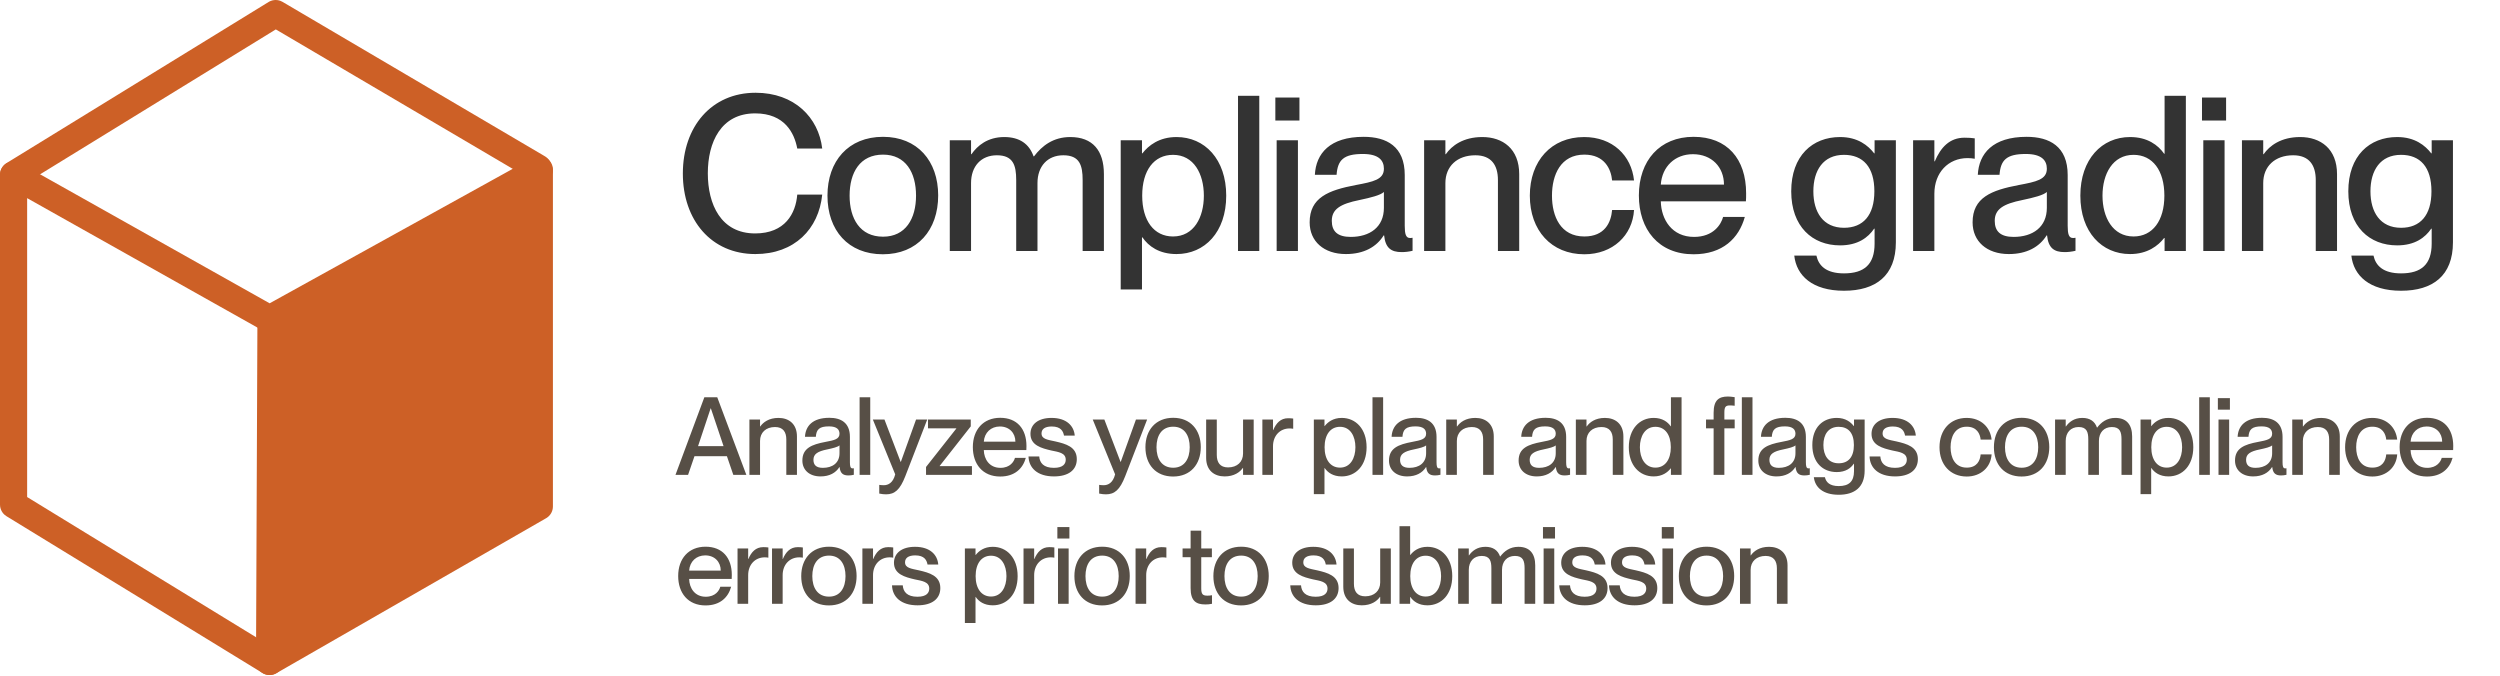
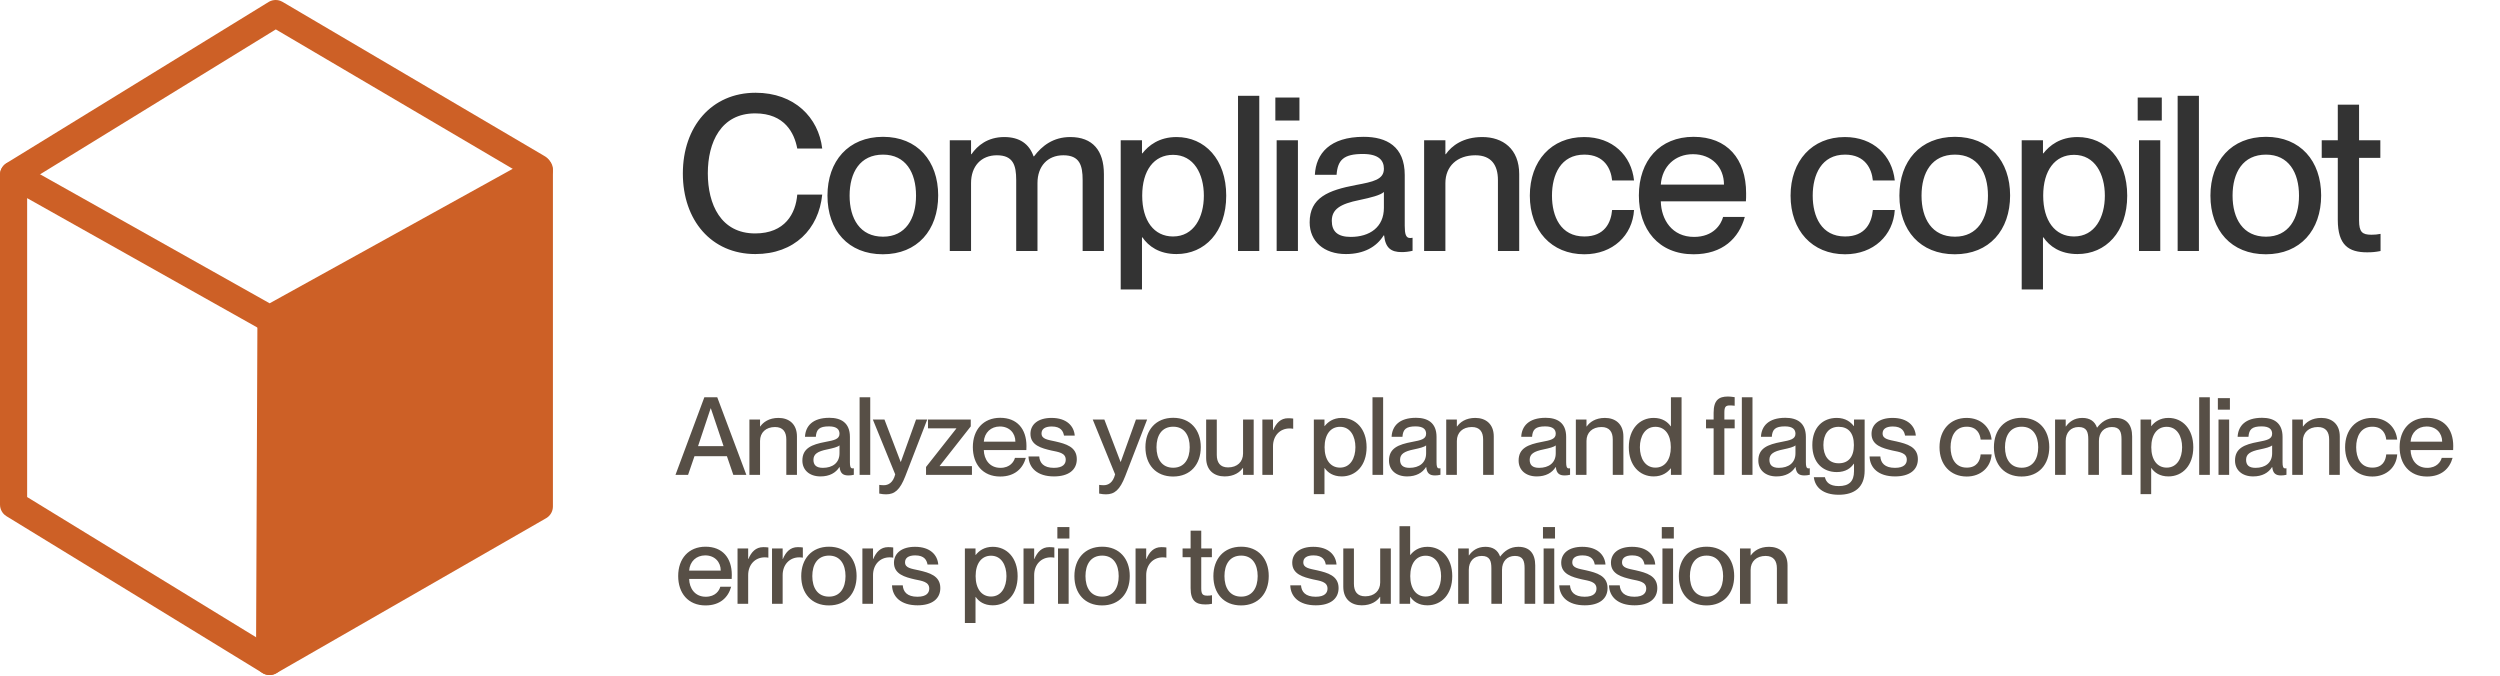
<svg xmlns="http://www.w3.org/2000/svg" width="737" height="199" viewBox="0 0 737 199" fill="none">
  <path d="M4 51.5L81.264 4L158.598 49.514" stroke="#CD6026" stroke-width="8" stroke-linecap="round" stroke-linejoin="round" />
  <path d="M159 50.5V149.302L79.471 195L79.886 94.728" fill="#CD6026" />
  <path d="M159 50.5V149.302L79.471 195L79.886 94.728" stroke="#CD6026" stroke-width="8" stroke-linecap="round" stroke-linejoin="round" />
  <path d="M79.47 194.99L4 148.767V51.575L79.47 93.993L159 50" stroke="#CD6026" stroke-width="8" stroke-linecap="round" stroke-linejoin="round" />
-   <path d="M222.68 74.896C209.688 74.896 201.304 64.912 201.304 51.152C201.304 37.328 209.752 27.344 222.744 27.344C234.2 27.344 241.304 34.64 242.392 43.792H235.032C234.2 39.312 231.384 33.424 222.616 33.424C212.504 33.424 208.664 42 208.664 51.088C208.664 60.24 212.504 68.816 222.616 68.816C231.448 68.816 234.584 62.928 235.032 57.36H242.392C241.368 67.536 234.2 74.896 222.68 74.896ZM260.255 74.96C250.079 74.96 243.935 67.92 243.935 57.68C243.935 47.504 250.079 40.336 260.319 40.336C270.431 40.336 276.575 47.44 276.575 57.616C276.575 67.856 270.431 74.96 260.255 74.96ZM260.319 69.776C266.975 69.776 270.047 64.464 270.047 57.68C270.047 50.832 266.975 45.584 260.319 45.584C253.535 45.584 250.463 50.832 250.463 57.68C250.463 64.464 253.535 69.776 260.319 69.776ZM315.513 40.4C322.105 40.4 325.433 44.368 325.433 51.344V74H319.161V53.072C319.161 48.72 318.265 45.776 313.465 45.776C308.793 45.776 305.849 49.04 305.849 53.968V74H299.577V53.072C299.577 48.72 298.681 45.776 293.881 45.776C289.209 45.776 286.265 49.04 286.265 53.968V74H279.993V41.36H286.265V45.456H286.393C288.121 42.96 291.129 40.4 296.057 40.4C300.601 40.4 303.417 42.448 304.697 46.096H304.825C307.193 42.96 310.521 40.4 315.513 40.4ZM346.833 40.4C355.153 40.4 361.489 46.928 361.489 57.68C361.489 68.432 355.153 74.896 346.833 74.896C341.713 74.896 338.577 72.592 336.785 69.968H336.657V85.328H330.385V41.36H336.657V45.2H336.785C338.577 42.896 341.713 40.4 346.833 40.4ZM345.809 69.712C351.953 69.712 354.897 64.08 354.897 57.68C354.897 51.28 351.953 45.648 345.809 45.648C340.177 45.648 336.721 50.256 336.721 57.68C336.721 65.04 340.177 69.712 345.809 69.712ZM371.237 74H364.965V28.24H371.237V74ZM383.077 35.536H375.973V28.752H383.077V35.536ZM382.629 74H376.357V41.36H382.629V74ZM396.774 74.896C390.246 74.896 386.086 71.12 386.086 65.552C386.086 58.256 391.59 56.08 399.718 54.544C404.838 53.584 407.974 52.944 407.974 49.744C407.974 47.376 406.566 45.392 401.766 45.392C396.07 45.392 394.342 47.184 394.022 51.536H387.622C387.942 45.264 392.038 40.336 402.022 40.336C408.742 40.336 414.118 43.152 414.118 51.6V66.576C414.118 68.944 414.438 70.16 415.654 70.16C415.846 70.16 416.038 70.16 416.422 70.096V73.936C415.334 74.192 414.246 74.32 413.222 74.32C410.086 74.32 408.422 73.104 408.038 69.392H407.91C405.798 72.784 402.086 74.896 396.774 74.896ZM398.182 69.84C403.814 69.84 407.974 66.96 407.974 61.264V56.592C406.95 57.552 404.134 58.256 400.806 58.96C395.046 60.112 392.614 61.712 392.614 65.104C392.614 68.176 394.278 69.84 398.182 69.84ZM436.982 40.4C442.998 40.4 447.862 43.856 447.862 51.344V74H441.59V53.072C441.59 48.72 439.67 45.776 434.934 45.776C429.558 45.776 426.102 49.04 426.102 53.968V74H419.83V41.36H426.102V45.456H426.23C427.958 42.96 431.35 40.4 436.982 40.4ZM467.059 74.96C457.33 74.96 450.994 67.92 450.994 57.68C450.994 47.44 457.33 40.4 466.995 40.4C475.378 40.4 480.947 45.84 481.715 53.2H475.25C474.931 49.808 473.01 45.584 467.059 45.584C460.082 45.584 457.523 51.536 457.523 57.68C457.523 63.824 460.082 69.712 467.059 69.712C473.075 69.712 474.931 65.616 475.25 61.904H481.715C481.267 69.392 475.443 74.96 467.059 74.96ZM514.755 56.976C514.755 57.872 514.755 58.832 514.691 59.344H489.603C489.731 64.784 492.931 69.84 499.395 69.84C505.155 69.84 507.395 66.128 507.971 63.952H514.371C512.643 70.224 507.843 74.96 499.267 74.96C488.899 74.96 483.139 67.6 483.139 57.616C483.139 47.376 489.283 40.336 499.267 40.336C509.187 40.336 514.755 46.864 514.755 56.976ZM489.603 54.416H508.227C508.227 49.296 504.643 45.456 499.075 45.456C493.827 45.456 489.987 49.04 489.603 54.416ZM552.628 45.2V41.36H558.9V71.44C558.9 81.296 552.948 85.712 543.604 85.712C534.26 85.712 529.588 81.232 528.948 75.344H535.476C536.116 78.288 538.292 80.592 543.604 80.592C549.556 80.592 552.628 77.968 552.628 71.824V67.408H552.5C550.708 70.032 547.7 72.336 542.452 72.336C534.324 72.336 528.052 66.832 528.052 56.4C528.052 45.904 534.324 40.4 542.452 40.4C547.7 40.4 550.708 42.896 552.5 45.2H552.628ZM543.604 67.152C549.236 67.152 552.564 63.504 552.564 56.4C552.564 49.232 549.236 45.648 543.604 45.648C537.46 45.648 534.58 50.256 534.58 56.4C534.58 62.544 537.46 67.152 543.604 67.152ZM579.148 40.592C580.3 40.592 581.196 40.656 582.156 40.784V46.8C581.388 46.672 580.812 46.608 580.044 46.608C574.348 46.608 570.252 50.896 570.252 57.104V74H563.98V41.36H570.252V47.568H570.38C572.108 43.472 574.732 40.592 579.148 40.592ZM592.209 74.896C585.681 74.896 581.521 71.12 581.521 65.552C581.521 58.256 587.025 56.08 595.153 54.544C600.273 53.584 603.409 52.944 603.409 49.744C603.409 47.376 602.001 45.392 597.201 45.392C591.505 45.392 589.777 47.184 589.457 51.536H583.057C583.377 45.264 587.473 40.336 597.457 40.336C604.177 40.336 609.553 43.152 609.553 51.6V66.576C609.553 68.944 609.873 70.16 611.089 70.16C611.281 70.16 611.473 70.16 611.857 70.096V73.936C610.769 74.192 609.681 74.32 608.657 74.32C605.521 74.32 603.857 73.104 603.473 69.392H603.345C601.233 72.784 597.521 74.896 592.209 74.896ZM593.617 69.84C599.249 69.84 603.409 66.96 603.409 61.264V56.592C602.385 57.552 599.569 58.256 596.241 58.96C590.481 60.112 588.049 61.712 588.049 65.104C588.049 68.176 589.713 69.84 593.617 69.84ZM638.12 45.328V28.24H644.392V74H638.12V70.16H637.992C636.2 72.464 633.064 74.896 627.944 74.896C619.624 74.896 613.288 68.432 613.288 57.68C613.288 46.928 619.624 40.4 627.944 40.4C633.064 40.4 636.2 42.768 637.992 45.328H638.12ZM628.968 69.712C634.6 69.712 638.056 65.04 638.056 57.68C638.056 50.256 634.6 45.648 628.968 45.648C622.824 45.648 619.816 51.28 619.816 57.68C619.816 64.08 622.824 69.712 628.968 69.712ZM656.253 35.536H649.149V28.752H656.253V35.536ZM655.805 74H649.533V41.36H655.805V74ZM678.077 40.4C684.093 40.4 688.957 43.856 688.957 51.344V74H682.685V53.072C682.685 48.72 680.765 45.776 676.029 45.776C670.653 45.776 667.197 49.04 667.197 53.968V74H660.925V41.36H667.197V45.456H667.325C669.053 42.96 672.445 40.4 678.077 40.4ZM716.858 45.2V41.36H723.13V71.44C723.13 81.296 717.178 85.712 707.834 85.712C698.49 85.712 693.818 81.232 693.178 75.344H699.706C700.346 78.288 702.522 80.592 707.834 80.592C713.786 80.592 716.858 77.968 716.858 71.824V67.408H716.73C714.938 70.032 711.93 72.336 706.682 72.336C698.554 72.336 692.282 66.832 692.282 56.4C692.282 45.904 698.554 40.4 706.682 40.4C711.93 40.4 714.938 42.896 716.73 45.2H716.858ZM707.834 67.152C713.466 67.152 716.794 63.504 716.794 56.4C716.794 49.232 713.466 45.648 707.834 45.648C701.69 45.648 698.81 50.256 698.81 56.4C698.81 62.544 701.69 67.152 707.834 67.152Z" fill="#333333" />
+   <path d="M222.68 74.896C209.688 74.896 201.304 64.912 201.304 51.152C201.304 37.328 209.752 27.344 222.744 27.344C234.2 27.344 241.304 34.64 242.392 43.792H235.032C234.2 39.312 231.384 33.424 222.616 33.424C212.504 33.424 208.664 42 208.664 51.088C208.664 60.24 212.504 68.816 222.616 68.816C231.448 68.816 234.584 62.928 235.032 57.36H242.392C241.368 67.536 234.2 74.896 222.68 74.896ZM260.255 74.96C250.079 74.96 243.935 67.92 243.935 57.68C243.935 47.504 250.079 40.336 260.319 40.336C270.431 40.336 276.575 47.44 276.575 57.616C276.575 67.856 270.431 74.96 260.255 74.96ZM260.319 69.776C266.975 69.776 270.047 64.464 270.047 57.68C270.047 50.832 266.975 45.584 260.319 45.584C253.535 45.584 250.463 50.832 250.463 57.68C250.463 64.464 253.535 69.776 260.319 69.776ZM315.513 40.4C322.105 40.4 325.433 44.368 325.433 51.344V74H319.161V53.072C319.161 48.72 318.265 45.776 313.465 45.776C308.793 45.776 305.849 49.04 305.849 53.968V74H299.577V53.072C299.577 48.72 298.681 45.776 293.881 45.776C289.209 45.776 286.265 49.04 286.265 53.968V74H279.993V41.36H286.265V45.456H286.393C288.121 42.96 291.129 40.4 296.057 40.4C300.601 40.4 303.417 42.448 304.697 46.096H304.825C307.193 42.96 310.521 40.4 315.513 40.4ZM346.833 40.4C355.153 40.4 361.489 46.928 361.489 57.68C361.489 68.432 355.153 74.896 346.833 74.896C341.713 74.896 338.577 72.592 336.785 69.968H336.657V85.328H330.385V41.36H336.657V45.2H336.785C338.577 42.896 341.713 40.4 346.833 40.4ZM345.809 69.712C351.953 69.712 354.897 64.08 354.897 57.68C354.897 51.28 351.953 45.648 345.809 45.648C340.177 45.648 336.721 50.256 336.721 57.68C336.721 65.04 340.177 69.712 345.809 69.712ZM371.237 74H364.965V28.24H371.237V74ZM383.077 35.536H375.973V28.752H383.077V35.536ZM382.629 74H376.357V41.36H382.629V74ZM396.774 74.896C390.246 74.896 386.086 71.12 386.086 65.552C386.086 58.256 391.59 56.08 399.718 54.544C404.838 53.584 407.974 52.944 407.974 49.744C407.974 47.376 406.566 45.392 401.766 45.392C396.07 45.392 394.342 47.184 394.022 51.536H387.622C387.942 45.264 392.038 40.336 402.022 40.336C408.742 40.336 414.118 43.152 414.118 51.6V66.576C414.118 68.944 414.438 70.16 415.654 70.16C415.846 70.16 416.038 70.16 416.422 70.096V73.936C415.334 74.192 414.246 74.32 413.222 74.32C410.086 74.32 408.422 73.104 408.038 69.392H407.91C405.798 72.784 402.086 74.896 396.774 74.896ZM398.182 69.84C403.814 69.84 407.974 66.96 407.974 61.264V56.592C406.95 57.552 404.134 58.256 400.806 58.96C395.046 60.112 392.614 61.712 392.614 65.104C392.614 68.176 394.278 69.84 398.182 69.84ZM436.982 40.4C442.998 40.4 447.862 43.856 447.862 51.344V74H441.59V53.072C441.59 48.72 439.67 45.776 434.934 45.776C429.558 45.776 426.102 49.04 426.102 53.968V74H419.83V41.36H426.102V45.456H426.23C427.958 42.96 431.35 40.4 436.982 40.4ZM467.059 74.96C457.33 74.96 450.994 67.92 450.994 57.68C450.994 47.44 457.33 40.4 466.995 40.4C475.378 40.4 480.947 45.84 481.715 53.2H475.25C474.931 49.808 473.01 45.584 467.059 45.584C460.082 45.584 457.523 51.536 457.523 57.68C457.523 63.824 460.082 69.712 467.059 69.712C473.075 69.712 474.931 65.616 475.25 61.904H481.715C481.267 69.392 475.443 74.96 467.059 74.96ZM514.755 56.976C514.755 57.872 514.755 58.832 514.691 59.344H489.603C489.731 64.784 492.931 69.84 499.395 69.84C505.155 69.84 507.395 66.128 507.971 63.952H514.371C512.643 70.224 507.843 74.96 499.267 74.96C488.899 74.96 483.139 67.6 483.139 57.616C483.139 47.376 489.283 40.336 499.267 40.336C509.187 40.336 514.755 46.864 514.755 56.976ZM489.603 54.416H508.227C508.227 49.296 504.643 45.456 499.075 45.456C493.827 45.456 489.987 49.04 489.603 54.416ZM543.924 74.96C534.196 74.96 527.86 67.92 527.86 57.68C527.86 47.44 534.196 40.4 543.86 40.4C552.244 40.4 557.812 45.84 558.58 53.2H552.116C551.796 49.808 549.876 45.584 543.924 45.584C536.948 45.584 534.388 51.536 534.388 57.68C534.388 63.824 536.948 69.712 543.924 69.712C549.94 69.712 551.796 65.616 552.116 61.904H558.58C558.132 69.392 552.308 74.96 543.924 74.96ZM576.259 74.96C566.083 74.96 559.939 67.92 559.939 57.68C559.939 47.504 566.083 40.336 576.323 40.336C586.435 40.336 592.579 47.44 592.579 57.616C592.579 67.856 586.435 74.96 576.259 74.96ZM576.323 69.776C582.979 69.776 586.051 64.464 586.051 57.68C586.051 50.832 582.979 45.584 576.323 45.584C569.539 45.584 566.467 50.832 566.467 57.68C566.467 64.464 569.539 69.776 576.323 69.776ZM612.446 40.4C620.766 40.4 627.102 46.928 627.102 57.68C627.102 68.432 620.766 74.896 612.446 74.896C607.326 74.896 604.19 72.592 602.398 69.968H602.27V85.328H595.998V41.36H602.27V45.2H602.398C604.19 42.896 607.326 40.4 612.446 40.4ZM611.422 69.712C617.566 69.712 620.51 64.08 620.51 57.68C620.51 51.28 617.566 45.648 611.422 45.648C605.79 45.648 602.334 50.256 602.334 57.68C602.334 65.04 605.79 69.712 611.422 69.712ZM637.297 35.536H630.193V28.752H637.297V35.536ZM636.849 74H630.577V41.36H636.849V74ZM648.242 74H641.97V28.24H648.242V74ZM667.955 74.96C657.778 74.96 651.634 67.92 651.634 57.68C651.634 47.504 657.778 40.336 668.018 40.336C678.131 40.336 684.275 47.44 684.275 57.616C684.275 67.856 678.131 74.96 667.955 74.96ZM668.018 69.776C674.674 69.776 677.747 64.464 677.747 57.68C677.747 50.832 674.674 45.584 668.018 45.584C661.234 45.584 658.162 50.832 658.162 57.68C658.162 64.464 661.234 69.776 668.018 69.776ZM699.1 69.2C700.188 69.2 700.7 69.136 701.788 68.944V74C700.188 74.32 699.164 74.384 697.82 74.384C692.444 74.384 689.18 72.336 689.18 64.784V46.544H684.444V41.36H689.18V30.864H695.452V41.36H701.724V46.544H695.452V64.976C695.452 68.432 696.412 69.2 699.1 69.2Z" fill="#333333" />
  <path d="M202.84 140H199.128L207.64 117.12H211.448L220.024 140H216.184L214.296 134.496H204.728L202.84 140ZM209.496 120.384L205.784 131.52H213.304L209.56 120.384H209.496ZM229.501 123.2C232.509 123.2 234.941 124.928 234.941 128.672V140H231.805V129.536C231.805 127.36 230.845 125.888 228.477 125.888C225.789 125.888 224.061 127.52 224.061 129.984V140H220.925V123.68H224.061V125.728H224.125C224.989 124.48 226.685 123.2 229.501 123.2ZM241.883 140.448C238.619 140.448 236.539 138.56 236.539 135.776C236.539 132.128 239.291 131.04 243.355 130.272C245.915 129.792 247.483 129.472 247.483 127.872C247.483 126.688 246.779 125.696 244.379 125.696C241.531 125.696 240.667 126.592 240.507 128.768H237.307C237.467 125.632 239.515 123.168 244.507 123.168C247.867 123.168 250.555 124.576 250.555 128.8V136.288C250.555 137.472 250.715 138.08 251.323 138.08C251.419 138.08 251.515 138.08 251.707 138.048V139.968C251.163 140.096 250.619 140.16 250.107 140.16C248.539 140.16 247.707 139.552 247.515 137.696H247.451C246.395 139.392 244.539 140.448 241.883 140.448ZM242.587 137.92C245.403 137.92 247.483 136.48 247.483 133.632V131.296C246.971 131.776 245.563 132.128 243.899 132.48C241.019 133.056 239.803 133.856 239.803 135.552C239.803 137.088 240.635 137.92 242.587 137.92ZM256.547 140H253.411V117.12H256.547V140ZM261.22 145.728C260.516 145.728 260.036 145.664 259.203 145.504V142.944C259.747 143.008 260.036 143.04 260.547 143.04C261.796 143.04 263.267 142.4 263.908 139.84L257.315 123.68H260.74L265.508 136.16H265.571L270.052 123.68H273.347L266.884 140.384C265.316 144.416 263.747 145.728 261.22 145.728ZM286.531 140H272.995V137.664L281.923 126.336V126.272H273.571V123.68H286.179V125.696L277.027 137.344V137.408H286.531V140ZM302.601 131.488C302.601 131.936 302.601 132.416 302.569 132.672H290.025C290.089 135.392 291.689 137.92 294.921 137.92C297.801 137.92 298.921 136.064 299.209 134.976H302.409C301.545 138.112 299.145 140.48 294.857 140.48C289.673 140.48 286.793 136.8 286.793 131.808C286.793 126.688 289.865 123.168 294.857 123.168C299.817 123.168 302.601 126.432 302.601 131.488ZM290.025 130.208H299.337C299.337 127.648 297.545 125.728 294.761 125.728C292.137 125.728 290.217 127.52 290.025 130.208ZM310.722 140.448C305.762 140.448 303.298 137.888 303.202 134.56H306.37C306.498 136.448 307.65 137.92 310.69 137.92C313.442 137.92 314.178 136.704 314.178 135.52C314.178 133.472 312.002 133.248 309.89 132.8C307.042 132.128 303.778 131.296 303.778 127.904C303.778 125.088 306.05 123.2 309.986 123.2C314.466 123.2 316.61 125.6 316.834 128.416H313.666C313.442 127.168 312.77 125.728 310.05 125.728C307.938 125.728 307.042 126.56 307.042 127.776C307.042 129.472 308.866 129.632 311.17 130.144C314.178 130.848 317.442 131.712 317.442 135.36C317.442 138.528 315.01 140.448 310.722 140.448ZM326.045 145.728C325.341 145.728 324.861 145.664 324.029 145.504V142.944C324.573 143.008 324.861 143.04 325.373 143.04C326.621 143.04 328.093 142.4 328.733 139.84L322.141 123.68H325.565L330.333 136.16H330.397L334.877 123.68H338.173L331.709 140.384C330.141 144.416 328.573 145.728 326.045 145.728ZM345.831 140.48C340.743 140.48 337.671 136.96 337.671 131.84C337.671 126.752 340.743 123.168 345.863 123.168C350.919 123.168 353.991 126.72 353.991 131.808C353.991 136.928 350.919 140.48 345.831 140.48ZM345.863 137.888C349.191 137.888 350.727 135.232 350.727 131.84C350.727 128.416 349.191 125.792 345.863 125.792C342.471 125.792 340.935 128.416 340.935 131.84C340.935 135.232 342.471 137.888 345.863 137.888ZM366.452 133.696V123.68H369.588V140H366.452V137.952H366.388C365.524 139.2 363.828 140.448 361.012 140.448C358.004 140.448 355.572 138.72 355.572 134.976V123.68H358.708V134.112C358.708 136.32 359.668 137.792 362.036 137.792C364.724 137.792 366.452 136.16 366.452 133.696ZM379.73 123.296C380.306 123.296 380.754 123.328 381.234 123.392V126.4C380.85 126.336 380.562 126.304 380.178 126.304C377.33 126.304 375.282 128.448 375.282 131.552V140H372.146V123.68H375.282V126.784H375.346C376.21 124.736 377.522 123.296 379.73 123.296ZM395.544 123.2C399.704 123.2 402.872 126.464 402.872 131.84C402.872 137.216 399.704 140.448 395.544 140.448C392.984 140.448 391.416 139.296 390.52 137.984H390.456V145.664H387.32V123.68H390.456V125.6H390.52C391.416 124.448 392.984 123.2 395.544 123.2ZM395.032 137.856C398.104 137.856 399.576 135.04 399.576 131.84C399.576 128.64 398.104 125.824 395.032 125.824C392.216 125.824 390.488 128.128 390.488 131.84C390.488 135.52 392.216 137.856 395.032 137.856ZM407.746 140H404.61V117.12H407.746V140ZM414.818 140.448C411.554 140.448 409.474 138.56 409.474 135.776C409.474 132.128 412.226 131.04 416.29 130.272C418.85 129.792 420.418 129.472 420.418 127.872C420.418 126.688 419.714 125.696 417.314 125.696C414.466 125.696 413.602 126.592 413.442 128.768H410.242C410.402 125.632 412.45 123.168 417.442 123.168C420.802 123.168 423.49 124.576 423.49 128.8V136.288C423.49 137.472 423.65 138.08 424.258 138.08C424.354 138.08 424.45 138.08 424.642 138.048V139.968C424.098 140.096 423.554 140.16 423.042 140.16C421.474 140.16 420.642 139.552 420.45 137.696H420.386C419.33 139.392 417.474 140.448 414.818 140.448ZM415.522 137.92C418.338 137.92 420.418 136.48 420.418 133.632V131.296C419.906 131.776 418.498 132.128 416.834 132.48C413.954 133.056 412.738 133.856 412.738 135.552C412.738 137.088 413.57 137.92 415.522 137.92ZM434.922 123.2C437.93 123.2 440.362 124.928 440.362 128.672V140H437.226V129.536C437.226 127.36 436.266 125.888 433.898 125.888C431.21 125.888 429.482 127.52 429.482 129.984V140H426.346V123.68H429.482V125.728H429.546C430.41 124.48 432.106 123.2 434.922 123.2ZM453.032 140.448C449.768 140.448 447.688 138.56 447.688 135.776C447.688 132.128 450.44 131.04 454.504 130.272C457.064 129.792 458.632 129.472 458.632 127.872C458.632 126.688 457.928 125.696 455.528 125.696C452.68 125.696 451.816 126.592 451.656 128.768H448.456C448.616 125.632 450.664 123.168 455.656 123.168C459.016 123.168 461.704 124.576 461.704 128.8V136.288C461.704 137.472 461.864 138.08 462.472 138.08C462.568 138.08 462.664 138.08 462.856 138.048V139.968C462.312 140.096 461.768 140.16 461.256 140.16C459.688 140.16 458.856 139.552 458.664 137.696H458.6C457.544 139.392 455.688 140.448 453.032 140.448ZM453.736 137.92C456.552 137.92 458.632 136.48 458.632 133.632V131.296C458.12 131.776 456.712 132.128 455.048 132.48C452.168 133.056 450.952 133.856 450.952 135.552C450.952 137.088 451.784 137.92 453.736 137.92ZM473.136 123.2C476.144 123.2 478.576 124.928 478.576 128.672V140H475.44V129.536C475.44 127.36 474.48 125.888 472.112 125.888C469.424 125.888 467.696 127.52 467.696 129.984V140H464.56V123.68H467.696V125.728H467.76C468.624 124.48 470.32 123.2 473.136 123.2ZM492.59 125.664V117.12H495.726V140H492.59V138.08H492.526C491.63 139.232 490.062 140.448 487.502 140.448C483.342 140.448 480.174 137.216 480.174 131.84C480.174 126.464 483.342 123.2 487.502 123.2C490.062 123.2 491.63 124.384 492.526 125.664H492.59ZM488.014 137.856C490.83 137.856 492.558 135.52 492.558 131.84C492.558 128.128 490.83 125.824 488.014 125.824C484.942 125.824 483.438 128.64 483.438 131.84C483.438 135.04 484.942 137.856 488.014 137.856ZM505.176 123.68V121.696C505.176 117.92 506.744 116.896 509.4 116.896C510.008 116.896 510.488 116.96 511.384 117.088V119.616C510.744 119.552 510.488 119.52 510.04 119.52C508.728 119.52 508.344 119.904 508.344 121.632V123.68H511.384V126.272H508.344V140H505.176V126.272H502.936V123.68H505.176ZM513.496 140V117.12H516.632V140H513.496ZM523.701 140.448C520.437 140.448 518.357 138.56 518.357 135.776C518.357 132.128 521.109 131.04 525.173 130.272C527.733 129.792 529.301 129.472 529.301 127.872C529.301 126.688 528.597 125.696 526.197 125.696C523.349 125.696 522.485 126.592 522.325 128.768H519.125C519.285 125.632 521.333 123.168 526.325 123.168C529.685 123.168 532.373 124.576 532.373 128.8V136.288C532.373 137.472 532.533 138.08 533.141 138.08C533.237 138.08 533.333 138.08 533.525 138.048V139.968C532.981 140.096 532.437 140.16 531.925 140.16C530.357 140.16 529.525 139.552 529.333 137.696H529.269C528.213 139.392 526.357 140.448 523.701 140.448ZM524.405 137.92C527.221 137.92 529.301 136.48 529.301 133.632V131.296C528.789 131.776 527.381 132.128 525.717 132.48C522.837 133.056 521.621 133.856 521.621 135.552C521.621 137.088 522.453 137.92 524.405 137.92ZM546.561 125.6V123.68H549.697V138.72C549.697 143.648 546.721 145.856 542.049 145.856C537.377 145.856 535.041 143.616 534.721 140.672H537.985C538.305 142.144 539.393 143.296 542.049 143.296C545.025 143.296 546.561 141.984 546.561 138.912V136.704H546.497C545.601 138.016 544.097 139.168 541.473 139.168C537.409 139.168 534.273 136.416 534.273 131.2C534.273 125.952 537.409 123.2 541.473 123.2C544.097 123.2 545.601 124.448 546.497 125.6H546.561ZM542.049 136.576C544.865 136.576 546.529 134.752 546.529 131.2C546.529 127.616 544.865 125.824 542.049 125.824C538.977 125.824 537.537 128.128 537.537 131.2C537.537 134.272 538.977 136.576 542.049 136.576ZM558.67 140.448C553.71 140.448 551.246 137.888 551.15 134.56H554.318C554.446 136.448 555.598 137.92 558.638 137.92C561.39 137.92 562.126 136.704 562.126 135.52C562.126 133.472 559.95 133.248 557.838 132.8C554.99 132.128 551.726 131.296 551.726 127.904C551.726 125.088 553.998 123.2 557.934 123.2C562.414 123.2 564.558 125.6 564.782 128.416H561.614C561.39 127.168 560.718 125.728 557.998 125.728C555.886 125.728 554.99 126.56 554.99 127.776C554.99 129.472 556.814 129.632 559.118 130.144C562.126 130.848 565.39 131.712 565.39 135.36C565.39 138.528 562.958 140.448 558.67 140.448ZM579.798 140.48C574.934 140.48 571.766 136.96 571.766 131.84C571.766 126.72 574.934 123.2 579.766 123.2C583.958 123.2 586.742 125.92 587.126 129.6H583.894C583.734 127.904 582.774 125.792 579.798 125.792C576.31 125.792 575.03 128.768 575.03 131.84C575.03 134.912 576.31 137.856 579.798 137.856C582.806 137.856 583.734 135.808 583.894 133.952H587.126C586.902 137.696 583.99 140.48 579.798 140.48ZM595.966 140.48C590.878 140.48 587.806 136.96 587.806 131.84C587.806 126.752 590.878 123.168 595.998 123.168C601.054 123.168 604.126 126.72 604.126 131.808C604.126 136.928 601.054 140.48 595.966 140.48ZM595.998 137.888C599.326 137.888 600.862 135.232 600.862 131.84C600.862 128.416 599.326 125.792 595.998 125.792C592.606 125.792 591.07 128.416 591.07 131.84C591.07 135.232 592.606 137.888 595.998 137.888ZM623.595 123.2C626.891 123.2 628.555 125.184 628.555 128.672V140H625.419V129.536C625.419 127.36 624.971 125.888 622.571 125.888C620.235 125.888 618.763 127.52 618.763 129.984V140H615.627V129.536C615.627 127.36 615.179 125.888 612.779 125.888C610.443 125.888 608.971 127.52 608.971 129.984V140H605.835V123.68H608.971V125.728H609.035C609.899 124.48 611.403 123.2 613.867 123.2C616.139 123.2 617.547 124.224 618.187 126.048H618.251C619.435 124.48 621.099 123.2 623.595 123.2ZM639.255 123.2C643.415 123.2 646.583 126.464 646.583 131.84C646.583 137.216 643.415 140.448 639.255 140.448C636.695 140.448 635.127 139.296 634.231 137.984H634.167V145.664H631.031V123.68H634.167V125.6H634.231C635.127 124.448 636.695 123.2 639.255 123.2ZM638.743 137.856C641.815 137.856 643.287 135.04 643.287 131.84C643.287 128.64 641.815 125.824 638.743 125.824C635.927 125.824 634.199 128.128 634.199 131.84C634.199 135.52 635.927 137.856 638.743 137.856ZM651.457 140H648.321V117.12H651.457V140ZM657.378 120.768H653.826V117.376H657.378V120.768ZM657.154 140H654.018V123.68H657.154V140ZM664.226 140.448C660.962 140.448 658.882 138.56 658.882 135.776C658.882 132.128 661.634 131.04 665.698 130.272C668.258 129.792 669.826 129.472 669.826 127.872C669.826 126.688 669.122 125.696 666.722 125.696C663.874 125.696 663.01 126.592 662.85 128.768H659.65C659.81 125.632 661.858 123.168 666.85 123.168C670.21 123.168 672.898 124.576 672.898 128.8V136.288C672.898 137.472 673.058 138.08 673.666 138.08C673.762 138.08 673.858 138.08 674.05 138.048V139.968C673.506 140.096 672.962 140.16 672.45 140.16C670.882 140.16 670.05 139.552 669.858 137.696H669.794C668.738 139.392 666.882 140.448 664.226 140.448ZM664.93 137.92C667.746 137.92 669.826 136.48 669.826 133.632V131.296C669.314 131.776 667.906 132.128 666.242 132.48C663.362 133.056 662.146 133.856 662.146 135.552C662.146 137.088 662.978 137.92 664.93 137.92ZM684.33 123.2C687.338 123.2 689.77 124.928 689.77 128.672V140H686.634V129.536C686.634 127.36 685.674 125.888 683.306 125.888C680.618 125.888 678.89 127.52 678.89 129.984V140H675.754V123.68H678.89V125.728H678.954C679.818 124.48 681.514 123.2 684.33 123.2ZM699.368 140.48C694.504 140.48 691.336 136.96 691.336 131.84C691.336 126.72 694.504 123.2 699.336 123.2C703.528 123.2 706.312 125.92 706.696 129.6H703.464C703.304 127.904 702.344 125.792 699.368 125.792C695.88 125.792 694.6 128.768 694.6 131.84C694.6 134.912 695.88 137.856 699.368 137.856C702.376 137.856 703.304 135.808 703.464 133.952H706.696C706.472 137.696 703.56 140.48 699.368 140.48ZM723.216 131.488C723.216 131.936 723.216 132.416 723.184 132.672H710.64C710.704 135.392 712.304 137.92 715.536 137.92C718.416 137.92 719.536 136.064 719.824 134.976H723.024C722.16 138.112 719.76 140.48 715.472 140.48C710.288 140.48 707.408 136.8 707.408 131.808C707.408 126.688 710.48 123.168 715.472 123.168C720.432 123.168 723.216 126.432 723.216 131.488ZM710.64 130.208H719.952C719.952 127.648 718.16 125.728 715.376 125.728C712.752 125.728 710.832 127.52 710.64 130.208ZM215.736 169.488C215.736 169.936 215.736 170.416 215.704 170.672H203.16C203.224 173.392 204.824 175.92 208.056 175.92C210.936 175.92 212.056 174.064 212.344 172.976H215.544C214.68 176.112 212.28 178.48 207.992 178.48C202.808 178.48 199.928 174.8 199.928 169.808C199.928 164.688 203 161.168 207.992 161.168C212.952 161.168 215.736 164.432 215.736 169.488ZM203.16 168.208H212.472C212.472 165.648 210.68 163.728 207.896 163.728C205.272 163.728 203.352 165.52 203.16 168.208ZM225.009 161.296C225.585 161.296 226.033 161.328 226.513 161.392V164.4C226.129 164.336 225.841 164.304 225.457 164.304C222.609 164.304 220.561 166.448 220.561 169.552V178H217.425V161.68H220.561V164.784H220.625C221.489 162.736 222.801 161.296 225.009 161.296ZM235.174 161.296C235.75 161.296 236.198 161.328 236.678 161.392V164.4C236.294 164.336 236.006 164.304 235.622 164.304C232.774 164.304 230.726 166.448 230.726 169.552V178H227.59V161.68H230.726V164.784H230.79C231.654 162.736 232.966 161.296 235.174 161.296ZM244.363 178.48C239.275 178.48 236.203 174.96 236.203 169.84C236.203 164.752 239.275 161.168 244.395 161.168C249.451 161.168 252.524 164.72 252.524 169.808C252.524 174.928 249.451 178.48 244.363 178.48ZM244.395 175.888C247.723 175.888 249.259 173.232 249.259 169.84C249.259 166.416 247.723 163.792 244.395 163.792C241.003 163.792 239.467 166.416 239.467 169.84C239.467 173.232 241.003 175.888 244.395 175.888ZM261.817 161.296C262.392 161.296 262.84 161.328 263.321 161.392V164.4C262.937 164.336 262.649 164.304 262.265 164.304C259.417 164.304 257.369 166.448 257.369 169.552V178H254.232V161.68H257.369V164.784H257.432C258.297 162.736 259.609 161.296 261.817 161.296ZM270.486 178.448C265.526 178.448 263.062 175.888 262.966 172.56H266.134C266.262 174.448 267.414 175.92 270.454 175.92C273.206 175.92 273.942 174.704 273.942 173.52C273.942 171.472 271.766 171.248 269.654 170.8C266.806 170.128 263.542 169.296 263.542 165.904C263.542 163.088 265.814 161.2 269.75 161.2C274.23 161.2 276.374 163.6 276.598 166.416H273.43C273.206 165.168 272.534 163.728 269.814 163.728C267.702 163.728 266.806 164.56 266.806 165.776C266.806 167.472 268.63 167.632 270.934 168.144C273.942 168.848 277.206 169.712 277.206 173.36C277.206 176.528 274.774 178.448 270.486 178.448ZM292.67 161.2C296.83 161.2 299.998 164.464 299.998 169.84C299.998 175.216 296.83 178.448 292.67 178.448C290.11 178.448 288.542 177.296 287.646 175.984H287.582V183.664H284.446V161.68H287.582V163.6H287.646C288.542 162.448 290.11 161.2 292.67 161.2ZM292.158 175.856C295.23 175.856 296.702 173.04 296.702 169.84C296.702 166.64 295.23 163.824 292.158 163.824C289.342 163.824 287.614 166.128 287.614 169.84C287.614 173.52 289.342 175.856 292.158 175.856ZM309.32 161.296C309.896 161.296 310.344 161.328 310.824 161.392V164.4C310.44 164.336 310.152 164.304 309.768 164.304C306.92 164.304 304.872 166.448 304.872 169.552V178H301.736V161.68H304.872V164.784H304.936C305.8 162.736 307.112 161.296 309.32 161.296ZM315.261 158.768H311.709V155.376H315.261V158.768ZM315.037 178H311.901V161.68H315.037V178ZM324.894 178.48C319.806 178.48 316.734 174.96 316.734 169.84C316.734 164.752 319.806 161.168 324.926 161.168C329.982 161.168 333.054 164.72 333.054 169.808C333.054 174.928 329.982 178.48 324.894 178.48ZM324.926 175.888C328.254 175.888 329.79 173.232 329.79 169.84C329.79 166.416 328.254 163.792 324.926 163.792C321.534 163.792 319.998 166.416 319.998 169.84C319.998 173.232 321.534 175.888 324.926 175.888ZM342.347 161.296C342.923 161.296 343.371 161.328 343.851 161.392V164.4C343.467 164.336 343.179 164.304 342.795 164.304C339.947 164.304 337.899 166.448 337.899 169.552V178H334.763V161.68H337.899V164.784H337.963C338.827 162.736 340.139 161.296 342.347 161.296ZM355.952 175.6C356.496 175.6 356.752 175.568 357.296 175.472V178C356.496 178.16 355.984 178.192 355.312 178.192C352.624 178.192 350.992 177.168 350.992 173.392V164.272H348.624V161.68H350.992V156.432H354.128V161.68H357.264V164.272H354.128V173.488C354.128 175.216 354.608 175.6 355.952 175.6ZM365.866 178.48C360.778 178.48 357.706 174.96 357.706 169.84C357.706 164.752 360.778 161.168 365.898 161.168C370.954 161.168 374.026 164.72 374.026 169.808C374.026 174.928 370.954 178.48 365.866 178.48ZM365.898 175.888C369.226 175.888 370.762 173.232 370.762 169.84C370.762 166.416 369.226 163.792 365.898 163.792C362.506 163.792 360.97 166.416 360.97 169.84C360.97 173.232 362.506 175.888 365.898 175.888ZM387.894 178.448C382.934 178.448 380.47 175.888 380.374 172.56H383.542C383.67 174.448 384.822 175.92 387.863 175.92C390.615 175.92 391.351 174.704 391.351 173.52C391.351 171.472 389.174 171.248 387.062 170.8C384.214 170.128 380.95 169.296 380.95 165.904C380.95 163.088 383.222 161.2 387.158 161.2C391.639 161.2 393.783 163.6 394.007 166.416H390.839C390.615 165.168 389.943 163.728 387.222 163.728C385.11 163.728 384.214 164.56 384.214 165.776C384.214 167.472 386.038 167.632 388.342 168.144C391.351 168.848 394.615 169.712 394.615 173.36C394.615 176.528 392.182 178.448 387.894 178.448ZM406.88 171.696V161.68H410.016V178H406.88V175.952H406.816C405.952 177.2 404.256 178.448 401.44 178.448C398.432 178.448 396 176.72 396 172.976V161.68H399.136V172.112C399.136 174.32 400.096 175.792 402.464 175.792C405.152 175.792 406.88 174.16 406.88 171.696ZM420.798 161.2C424.958 161.2 428.126 164.464 428.126 169.84C428.126 175.216 424.958 178.448 420.798 178.448C418.238 178.448 416.67 177.296 415.774 175.984H415.71V178H412.574V155.12H415.71V163.6H415.774C416.67 162.448 418.238 161.2 420.798 161.2ZM420.286 175.856C423.358 175.856 424.83 173.04 424.83 169.84C424.83 166.64 423.358 163.824 420.286 163.824C417.47 163.824 415.742 166.128 415.742 169.84C415.742 173.52 417.47 175.856 420.286 175.856ZM447.624 161.2C450.92 161.2 452.584 163.184 452.584 166.672V178H449.448V167.536C449.448 165.36 449 163.888 446.6 163.888C444.264 163.888 442.792 165.52 442.792 167.984V178H439.656V167.536C439.656 165.36 439.208 163.888 436.808 163.888C434.472 163.888 433 165.52 433 167.984V178H429.864V161.68H433V163.728H433.064C433.928 162.48 435.432 161.2 437.896 161.2C440.168 161.2 441.576 162.224 442.216 164.048H442.28C443.464 162.48 445.128 161.2 447.624 161.2ZM458.42 158.768H454.868V155.376H458.42V158.768ZM458.196 178H455.06V161.68H458.196V178ZM467.188 178.448C462.228 178.448 459.764 175.888 459.668 172.56H462.836C462.964 174.448 464.116 175.92 467.156 175.92C469.908 175.92 470.644 174.704 470.644 173.52C470.644 171.472 468.468 171.248 466.356 170.8C463.508 170.128 460.244 169.296 460.244 165.904C460.244 163.088 462.516 161.2 466.452 161.2C470.932 161.2 473.076 163.6 473.3 166.416H470.132C469.908 165.168 469.236 163.728 466.516 163.728C464.404 163.728 463.508 164.56 463.508 165.776C463.508 167.472 465.332 167.632 467.636 168.144C470.644 168.848 473.908 169.712 473.908 173.36C473.908 176.528 471.476 178.448 467.188 178.448ZM481.853 178.448C476.893 178.448 474.429 175.888 474.333 172.56H477.501C477.629 174.448 478.781 175.92 481.821 175.92C484.573 175.92 485.309 174.704 485.309 173.52C485.309 171.472 483.133 171.248 481.021 170.8C478.173 170.128 474.909 169.296 474.909 165.904C474.909 163.088 477.181 161.2 481.117 161.2C485.597 161.2 487.741 163.6 487.965 166.416H484.797C484.573 165.168 483.901 163.728 481.181 163.728C479.069 163.728 478.173 164.56 478.173 165.776C478.173 167.472 479.997 167.632 482.301 168.144C485.309 168.848 488.573 169.712 488.573 173.36C488.573 176.528 486.141 178.448 481.853 178.448ZM493.446 158.768H489.894V155.376H493.446V158.768ZM493.222 178H490.086V161.68H493.222V178ZM503.078 178.48C497.99 178.48 494.918 174.96 494.918 169.84C494.918 164.752 497.99 161.168 503.11 161.168C508.166 161.168 511.238 164.72 511.238 169.808C511.238 174.928 508.166 178.48 503.078 178.48ZM503.11 175.888C506.438 175.888 507.974 173.232 507.974 169.84C507.974 166.416 506.438 163.792 503.11 163.792C499.718 163.792 498.182 166.416 498.182 169.84C498.182 173.232 499.718 175.888 503.11 175.888ZM521.524 161.2C524.532 161.2 526.964 162.928 526.964 166.672V178H523.828V167.536C523.828 165.36 522.868 163.888 520.5 163.888C517.812 163.888 516.084 165.52 516.084 167.984V178H512.948V161.68H516.084V163.728H516.148C517.012 162.48 518.708 161.2 521.524 161.2Z" fill="#574F46" />
</svg>
